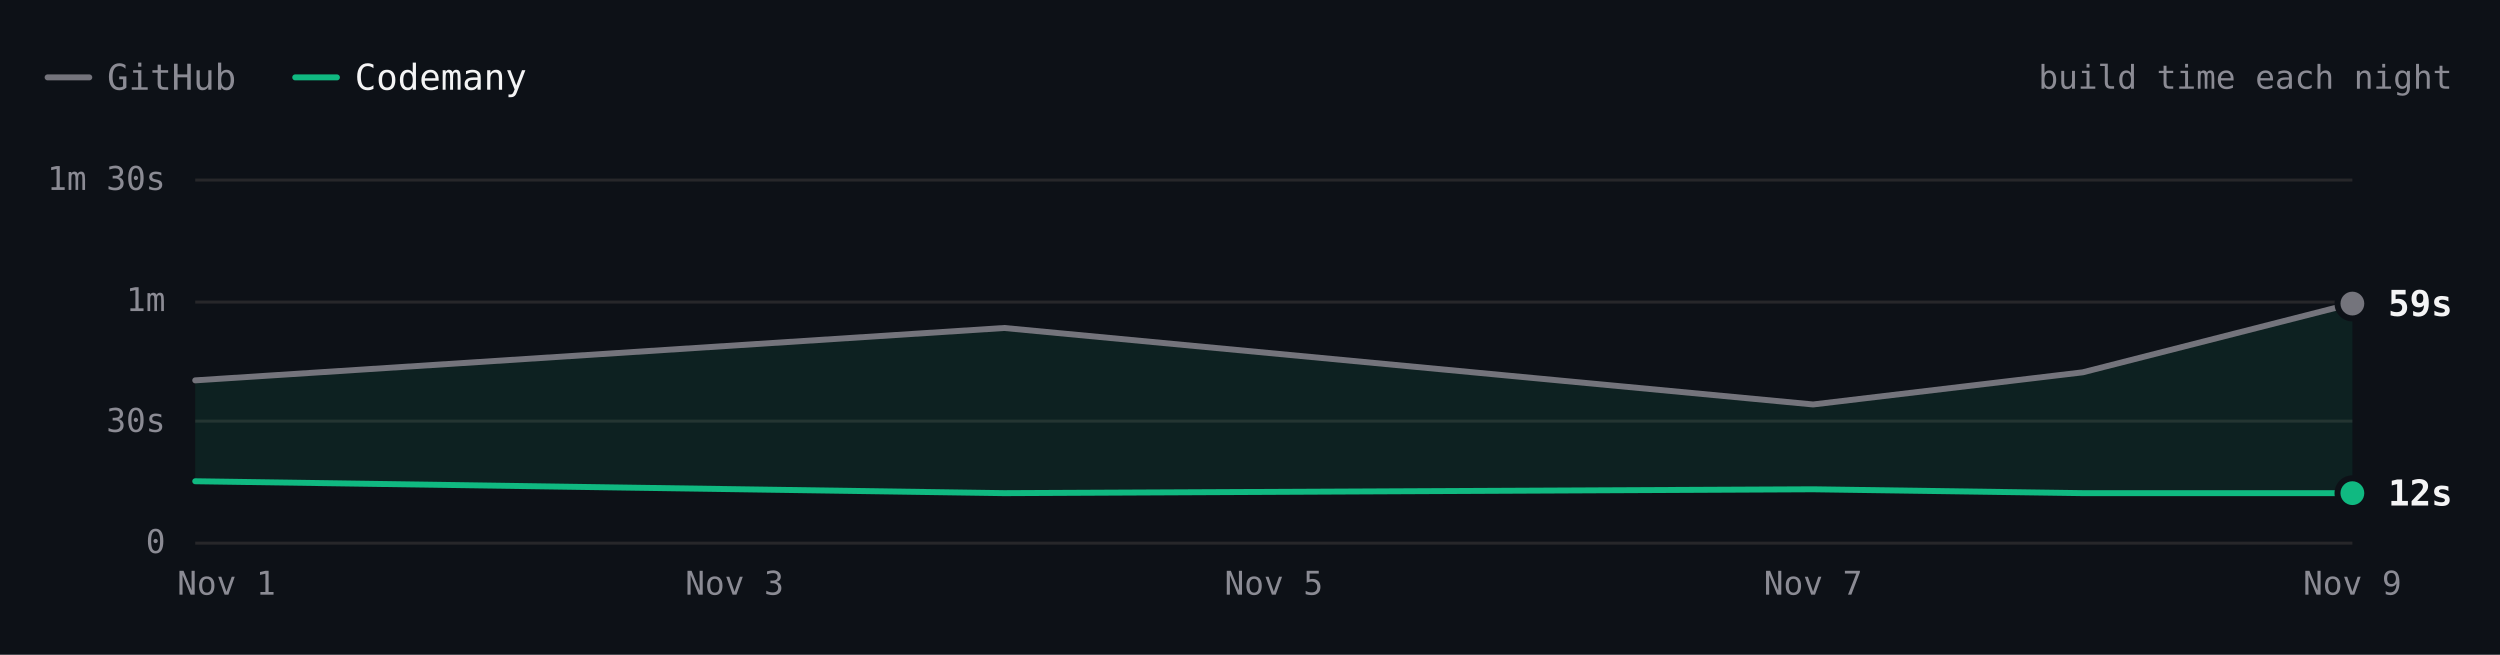
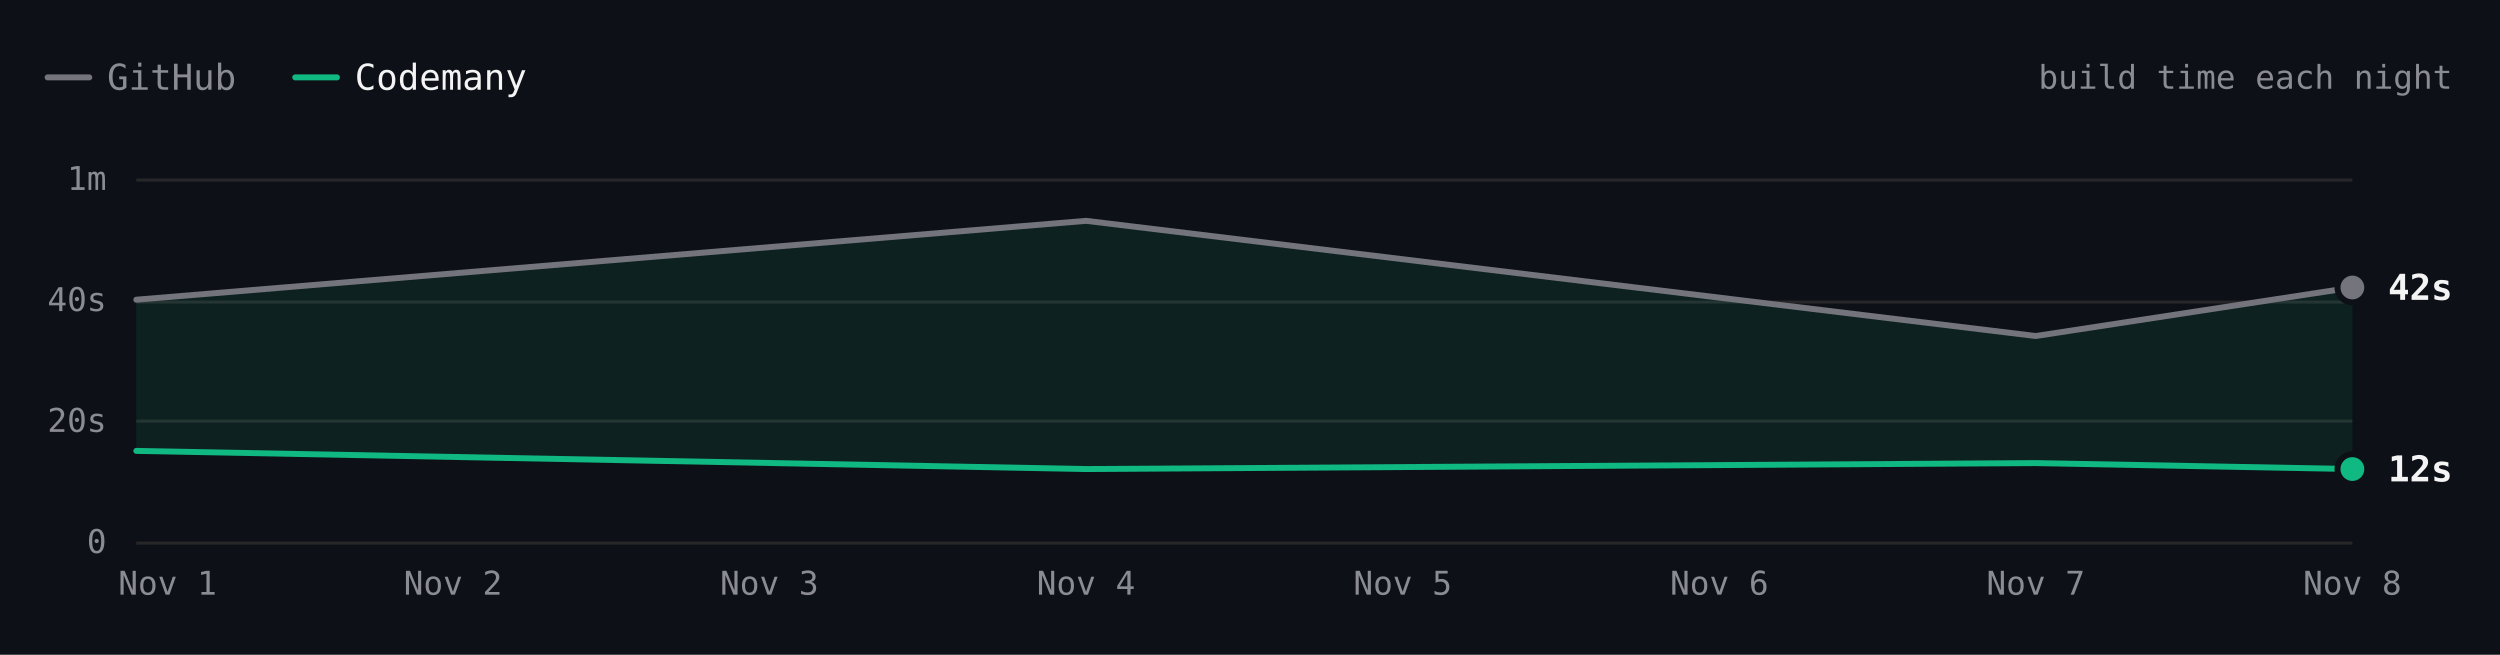
- <svg xmlns="http://www.w3.org/2000/svg" viewBox="0 0 840 220" width="840" height="220" role="img" aria-label="ripgrep build time each night over 5 nights. Latest: GitHub 59s, Codemany 12s. Overall: 3.5× faster." font-family="'JetBrains Mono', ui-monospace, SFMono-Regular, Menlo, monospace" style="max-width:100%;height:auto;font-variant-numeric:tabular-nums">
+ <svg xmlns="http://www.w3.org/2000/svg" viewBox="0 0 840 220" width="840" height="220" role="img" aria-label="ripgrep build time each night over 4 nights. Latest: GitHub 42s, Codemany 12s. Overall: 3.3× faster." font-family="'JetBrains Mono', ui-monospace, SFMono-Regular, Menlo, monospace" style="max-width:100%;height:auto;font-variant-numeric:tabular-nums">
  <rect width="840" height="220" fill="#0d1117" />
  <path d="M16 26h14" stroke="#74747c" stroke-width="2" stroke-linecap="round" />
  <text x="36" y="26" font-size="12" fill="#8b8b94" dominant-baseline="central">GitHub</text>
  <path d="M99.2 26h14" stroke="#10b981" stroke-width="2" stroke-linecap="round" />
  <text x="119.2" y="26" font-size="12" fill="#f4f4f5" dominant-baseline="central">Codemany</text>
  <text x="824" y="26" font-size="11" fill="#8b8b94" text-anchor="end" dominant-baseline="central">build time each night</text>
-   <path d="M65.6 182.5L790.4 182.5" stroke="#27272a" stroke-width="1" fill="none" />
-   <text x="55.6" y="182" font-size="11" fill="#8b8b94" text-anchor="end" dominant-baseline="central">0</text>
-   <path d="M65.6 141.5L790.4 141.5" stroke="#27272a" stroke-width="1" fill="none" />
-   <text x="55.6" y="141.3" font-size="11" fill="#8b8b94" text-anchor="end" dominant-baseline="central">30s</text>
-   <path d="M65.6 101.5L790.4 101.5" stroke="#27272a" stroke-width="1" fill="none" />
-   <text x="55.6" y="100.7" font-size="11" fill="#8b8b94" text-anchor="end" dominant-baseline="central">1m</text>
-   <path d="M65.6 60.5L790.4 60.5" stroke="#27272a" stroke-width="1" fill="none" />
-   <text x="55.6" y="60" font-size="11" fill="#8b8b94" text-anchor="end" dominant-baseline="central">1m 30s</text>
-   <text x="790.4" y="196" font-size="11" fill="#8b8b94" text-anchor="middle" dominant-baseline="central">Nov 9</text>
-   <text x="609.2" y="196" font-size="11" fill="#8b8b94" text-anchor="middle" dominant-baseline="central">Nov 7</text>
-   <text x="428" y="196" font-size="11" fill="#8b8b94" text-anchor="middle" dominant-baseline="central">Nov 5</text>
-   <text x="246.8" y="196" font-size="11" fill="#8b8b94" text-anchor="middle" dominant-baseline="central">Nov 3</text>
-   <text x="76.1" y="196" font-size="11" fill="#8b8b94" text-anchor="middle" dominant-baseline="central">Nov 1</text>
-   <path d="M65.6 127.8L337.4 110.2L609.2 135.9L699.8 125.1L790.4 102L790.4 165.7L699.8 165.7L609.2 164.4L337.4 165.7L65.6 161.7Z" fill="rgba(16,185,129,0.10)" />
-   <path d="M65.6 127.8L337.4 110.2L609.2 135.9L699.8 125.1L790.4 102" fill="none" stroke="#74747c" stroke-width="2" stroke-linecap="round" stroke-linejoin="round" />
-   <path d="M65.6 161.7L337.4 165.7L609.2 164.4L699.8 165.7L790.4 165.7" fill="none" stroke="#10b981" stroke-width="2" stroke-linecap="round" stroke-linejoin="round" />
-   <circle cx="790.4" cy="102" r="6" fill="#0d1117" />
-   <circle cx="790.4" cy="102" r="4" fill="#74747c" />
-   <text x="802.4" y="102" font-size="12" fill="#f4f4f5" font-weight="600" dominant-baseline="central">59s</text>
-   <circle cx="790.4" cy="165.7" r="6" fill="#0d1117" />
-   <circle cx="790.4" cy="165.7" r="4" fill="#10b981" />
-   <text x="802.4" y="165.7" font-size="12" fill="#f4f4f5" font-weight="600" dominant-baseline="central">12s</text>
-   <circle class="bench-mark" cx="65.6" cy="127.8" r="12" fill="#0d1117" fill-opacity="0" data-tip="ripgrep · GitHub · 40s · Nov 1" data-href="https://github.com/codemanyhq/bench-private/actions/runs/41357757246/job/125001439235" style="cursor:pointer" />
-   <circle class="bench-mark" cx="65.6" cy="161.7" r="12" fill="#0d1117" fill-opacity="0" data-tip="ripgrep · Codemany · 15s · Nov 1" data-href="https://github.com/codemanyhq/bench/actions/runs/41189686531/job/124809425428" style="cursor:pointer" />
-   <circle class="bench-mark" cx="337.4" cy="110.2" r="12" fill="#0d1117" fill-opacity="0" data-tip="ripgrep · GitHub · 53s · Nov 4" data-href="https://github.com/codemanyhq/bench-private/actions/runs/41834014108/job/126588227357" style="cursor:pointer" />
-   <circle class="bench-mark" cx="337.4" cy="165.7" r="12" fill="#0d1117" fill-opacity="0" data-tip="ripgrep · Codemany · 12s · Nov 4" data-href="https://github.com/codemanyhq/bench/actions/runs/41817717722/job/126532686655" style="cursor:pointer" />
-   <circle class="bench-mark" cx="609.2" cy="135.9" r="12" fill="#0d1117" fill-opacity="0" data-tip="ripgrep · GitHub · 34s · Nov 7" data-href="https://github.com/codemanyhq/bench-private/actions/runs/42342779574/job/128313955235" style="cursor:pointer" />
-   <circle class="bench-mark" cx="609.2" cy="164.4" r="12" fill="#0d1117" fill-opacity="0" data-tip="ripgrep · Codemany · 13s · Nov 7" data-href="https://github.com/codemanyhq/bench/actions/runs/42363100897/job/128383591997" style="cursor:pointer" />
-   <circle class="bench-mark" cx="699.8" cy="125.1" r="12" fill="#0d1117" fill-opacity="0" data-tip="ripgrep · GitHub · 42s · Nov 8" data-href="https://github.com/codemanyhq/bench-private/actions/runs/42477866952/job/128905511617" style="cursor:pointer" />
-   <circle class="bench-mark" cx="699.8" cy="165.7" r="12" fill="#0d1117" fill-opacity="0" data-tip="ripgrep · Codemany · 12s · Nov 8" data-href="https://github.com/codemanyhq/bench/actions/runs/42471415877/job/128905519326" style="cursor:pointer" />
-   <circle class="bench-mark" cx="790.4" cy="102" r="12" fill="#0d1117" fill-opacity="0" data-tip="ripgrep · GitHub · 59s · Nov 9" data-href="https://github.com/codemanyhq/bench-private/actions/runs/42629210782/job/129200880861" style="cursor:pointer" />
-   <circle class="bench-mark" cx="790.4" cy="165.7" r="12" fill="#0d1117" fill-opacity="0" data-tip="ripgrep · Codemany · 12s · Nov 9" data-href="https://github.com/codemanyhq/bench/actions/runs/42610365978/job/129323164092" style="cursor:pointer" />
+   <path d="M45.8 182.5L790.4 182.5" stroke="#27272a" stroke-width="1" fill="none" />
+   <text x="35.8" y="182" font-size="11" fill="#8b8b94" text-anchor="end" dominant-baseline="central">0</text>
+   <path d="M45.8 141.5L790.4 141.5" stroke="#27272a" stroke-width="1" fill="none" />
+   <text x="35.8" y="141.3" font-size="11" fill="#8b8b94" text-anchor="end" dominant-baseline="central">20s</text>
+   <path d="M45.8 101.5L790.4 101.5" stroke="#27272a" stroke-width="1" fill="none" />
+   <text x="35.8" y="100.7" font-size="11" fill="#8b8b94" text-anchor="end" dominant-baseline="central">40s</text>
+   <path d="M45.8 60.5L790.4 60.5" stroke="#27272a" stroke-width="1" fill="none" />
+   <text x="35.8" y="60" font-size="11" fill="#8b8b94" text-anchor="end" dominant-baseline="central">1m</text>
+   <text x="790.4" y="196" font-size="11" fill="#8b8b94" text-anchor="middle" dominant-baseline="central">Nov 8</text>
+   <text x="684" y="196" font-size="11" fill="#8b8b94" text-anchor="middle" dominant-baseline="central">Nov 7</text>
+   <text x="577.7" y="196" font-size="11" fill="#8b8b94" text-anchor="middle" dominant-baseline="central">Nov 6</text>
+   <text x="471.3" y="196" font-size="11" fill="#8b8b94" text-anchor="middle" dominant-baseline="central">Nov 5</text>
+   <text x="364.9" y="196" font-size="11" fill="#8b8b94" text-anchor="middle" dominant-baseline="central">Nov 4</text>
+   <text x="258.5" y="196" font-size="11" fill="#8b8b94" text-anchor="middle" dominant-baseline="central">Nov 3</text>
+   <text x="152.2" y="196" font-size="11" fill="#8b8b94" text-anchor="middle" dominant-baseline="central">Nov 2</text>
+   <text x="56.3" y="196" font-size="11" fill="#8b8b94" text-anchor="middle" dominant-baseline="central">Nov 1</text>
+   <path d="M45.8 100.7L364.9 74.2L684 112.9L790.4 96.6L790.4 157.6L684 155.6L364.9 157.6L45.8 151.5Z" fill="rgba(16,185,129,0.10)" />
+   <path d="M45.8 100.7L364.9 74.2L684 112.9L790.4 96.6" fill="none" stroke="#74747c" stroke-width="2" stroke-linecap="round" stroke-linejoin="round" />
+   <path d="M45.8 151.5L364.9 157.6L684 155.6L790.4 157.6" fill="none" stroke="#10b981" stroke-width="2" stroke-linecap="round" stroke-linejoin="round" />
+   <circle cx="790.4" cy="96.6" r="6" fill="#0d1117" />
+   <circle cx="790.4" cy="96.6" r="4" fill="#74747c" />
+   <text x="802.4" y="96.6" font-size="12" fill="#f4f4f5" font-weight="600" dominant-baseline="central">42s</text>
+   <circle cx="790.4" cy="157.6" r="6" fill="#0d1117" />
+   <circle cx="790.4" cy="157.6" r="4" fill="#10b981" />
+   <text x="802.4" y="157.6" font-size="12" fill="#f4f4f5" font-weight="600" dominant-baseline="central">12s</text>
+   <circle class="bench-mark" cx="45.8" cy="100.7" r="12" fill="#0d1117" fill-opacity="0" data-tip="ripgrep · GitHub · 40s · Nov 1" data-href="https://github.com/codemanyhq/bench-private/actions/runs/41357757246/job/125001439235" style="cursor:pointer" />
+   <circle class="bench-mark" cx="45.8" cy="151.5" r="12" fill="#0d1117" fill-opacity="0" data-tip="ripgrep · Codemany · 15s · Nov 1" data-href="https://github.com/codemanyhq/bench/actions/runs/41189686531/job/124809425428" style="cursor:pointer" />
+   <circle class="bench-mark" cx="364.9" cy="74.2" r="12" fill="#0d1117" fill-opacity="0" data-tip="ripgrep · GitHub · 53s · Nov 4" data-href="https://github.com/codemanyhq/bench-private/actions/runs/41834014108/job/126588227357" style="cursor:pointer" />
+   <circle class="bench-mark" cx="364.9" cy="157.6" r="12" fill="#0d1117" fill-opacity="0" data-tip="ripgrep · Codemany · 12s · Nov 4" data-href="https://github.com/codemanyhq/bench/actions/runs/41817717722/job/126532686655" style="cursor:pointer" />
+   <circle class="bench-mark" cx="684" cy="112.9" r="12" fill="#0d1117" fill-opacity="0" data-tip="ripgrep · GitHub · 34s · Nov 7" data-href="https://github.com/codemanyhq/bench-private/actions/runs/42342779574/job/128313955235" style="cursor:pointer" />
+   <circle class="bench-mark" cx="684" cy="155.6" r="12" fill="#0d1117" fill-opacity="0" data-tip="ripgrep · Codemany · 13s · Nov 7" data-href="https://github.com/codemanyhq/bench/actions/runs/42363100897/job/128383591997" style="cursor:pointer" />
+   <circle class="bench-mark" cx="790.4" cy="96.6" r="12" fill="#0d1117" fill-opacity="0" data-tip="ripgrep · GitHub · 42s · Nov 8" data-href="https://github.com/codemanyhq/bench-private/actions/runs/42477866952/job/128905511617" style="cursor:pointer" />
+   <circle class="bench-mark" cx="790.4" cy="157.6" r="12" fill="#0d1117" fill-opacity="0" data-tip="ripgrep · Codemany · 12s · Nov 8" data-href="https://github.com/codemanyhq/bench/actions/runs/42471415877/job/128905519326" style="cursor:pointer" />
</svg>
